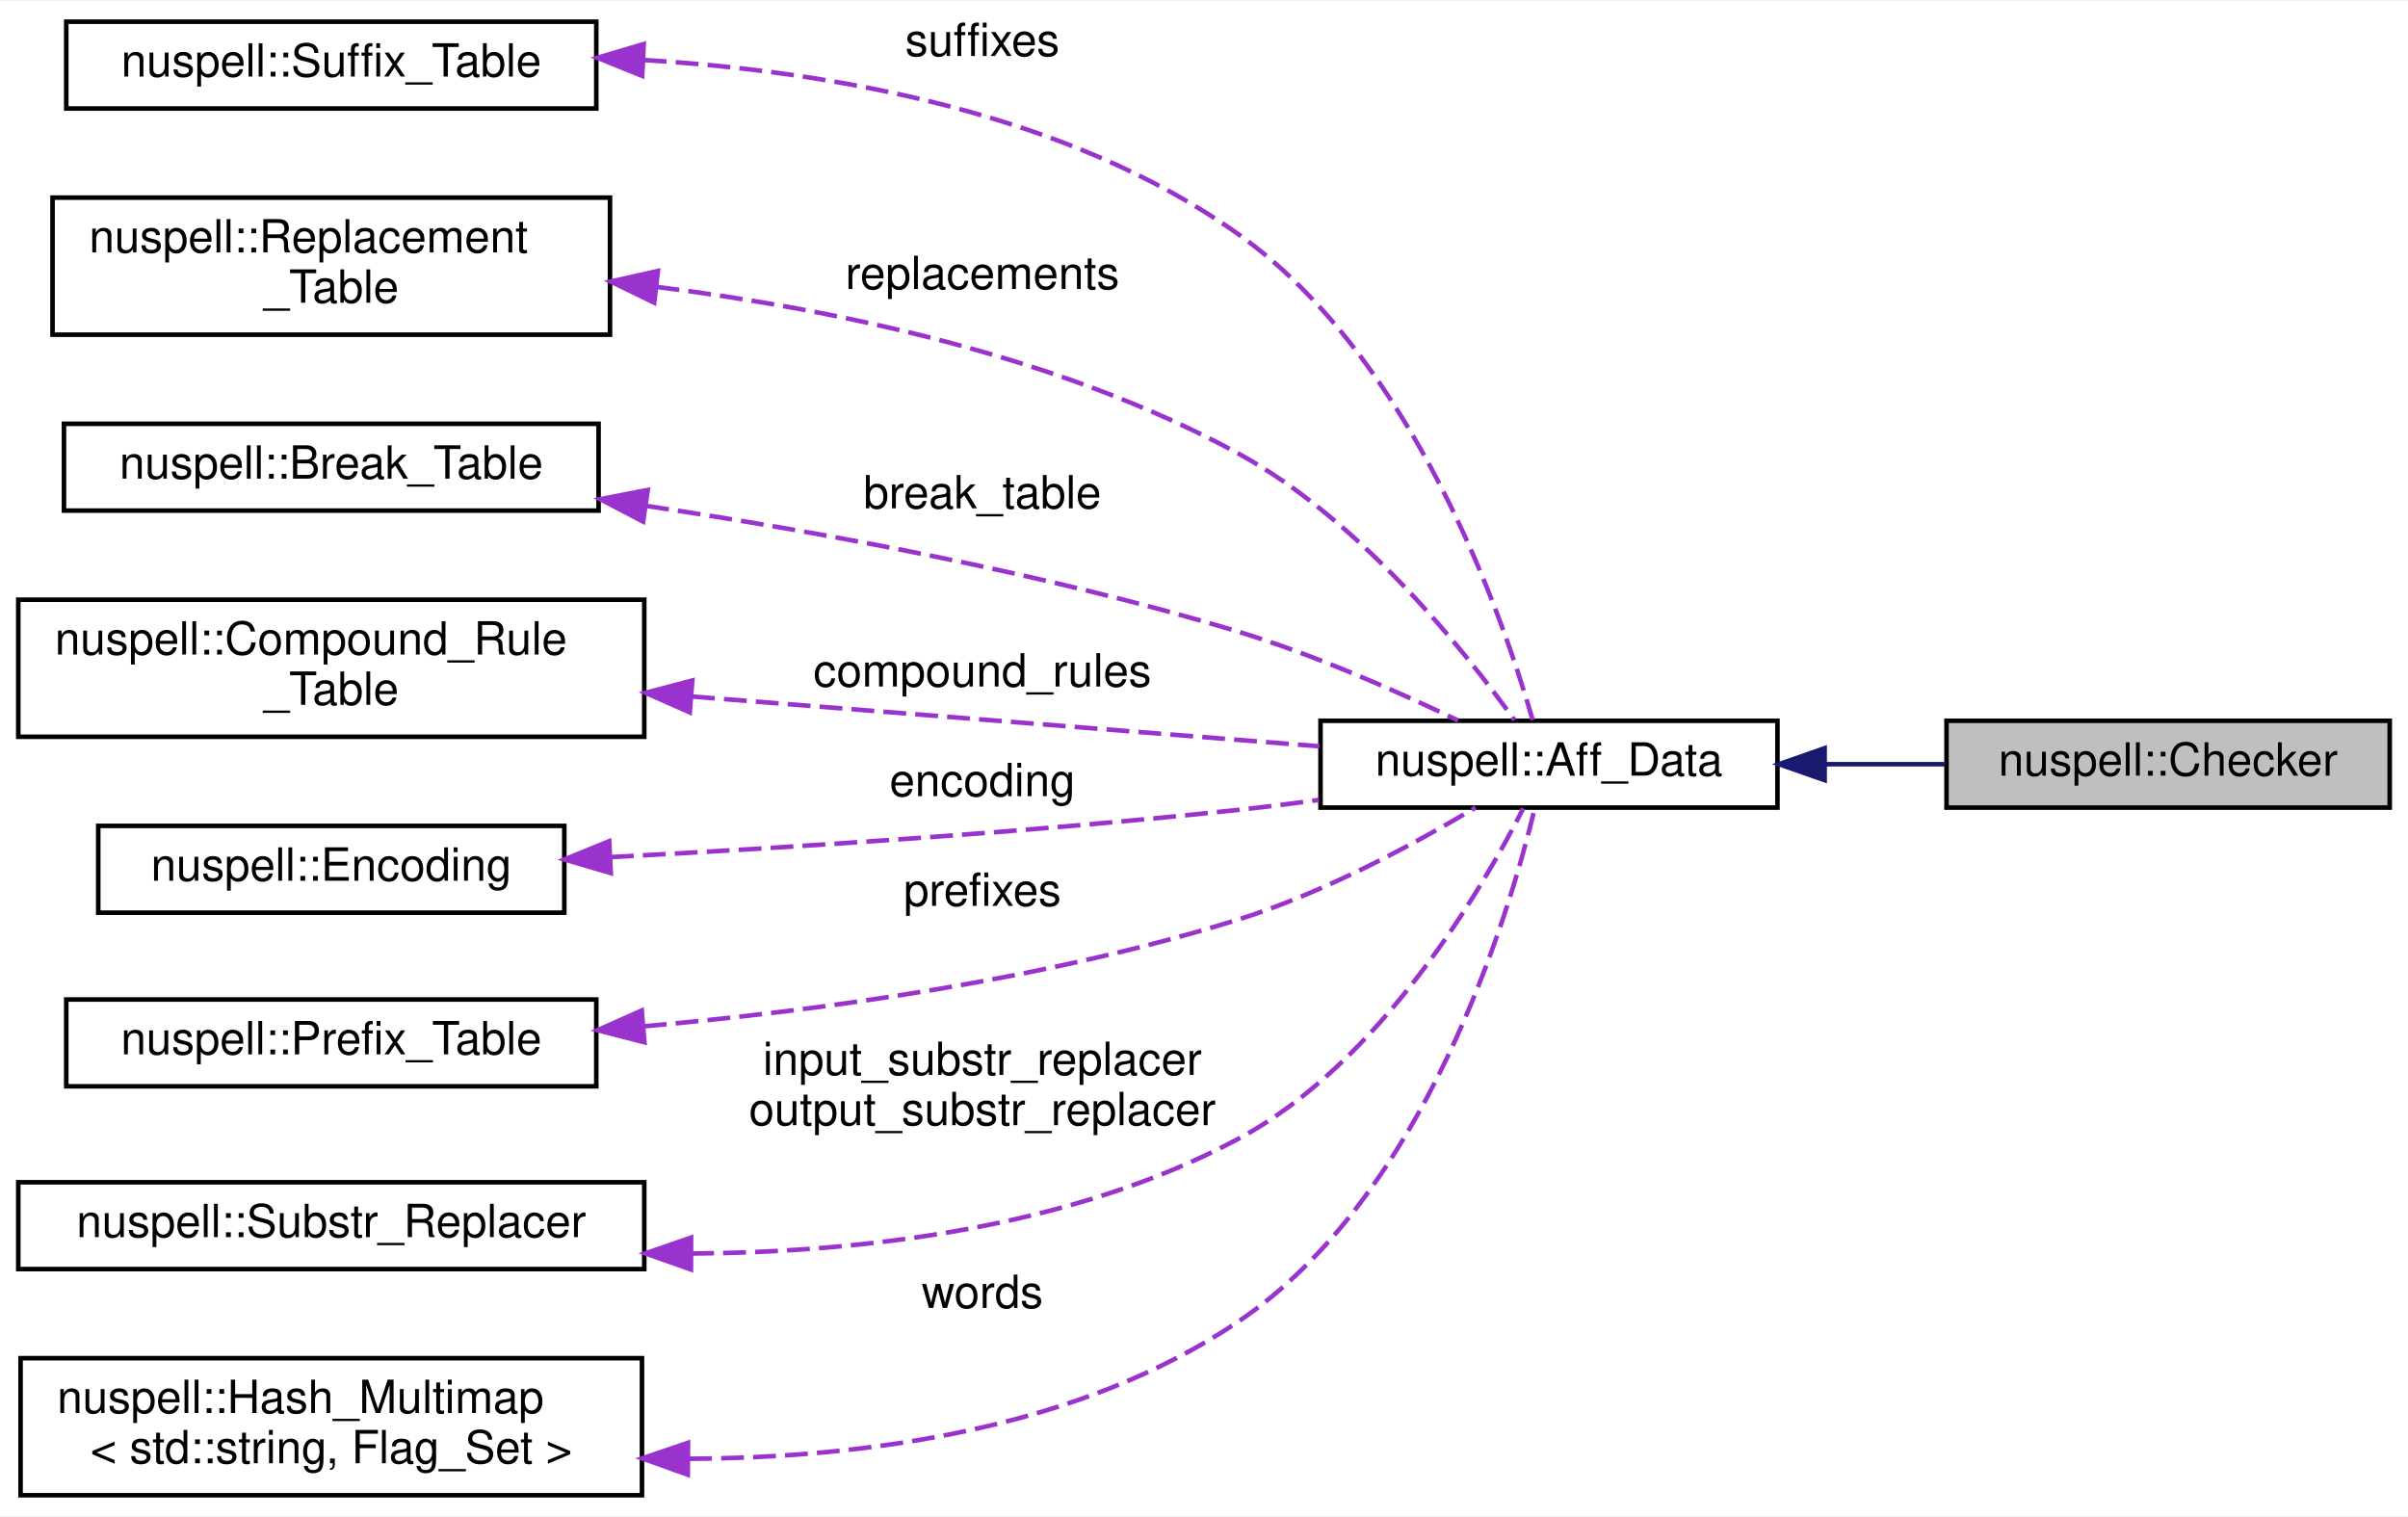
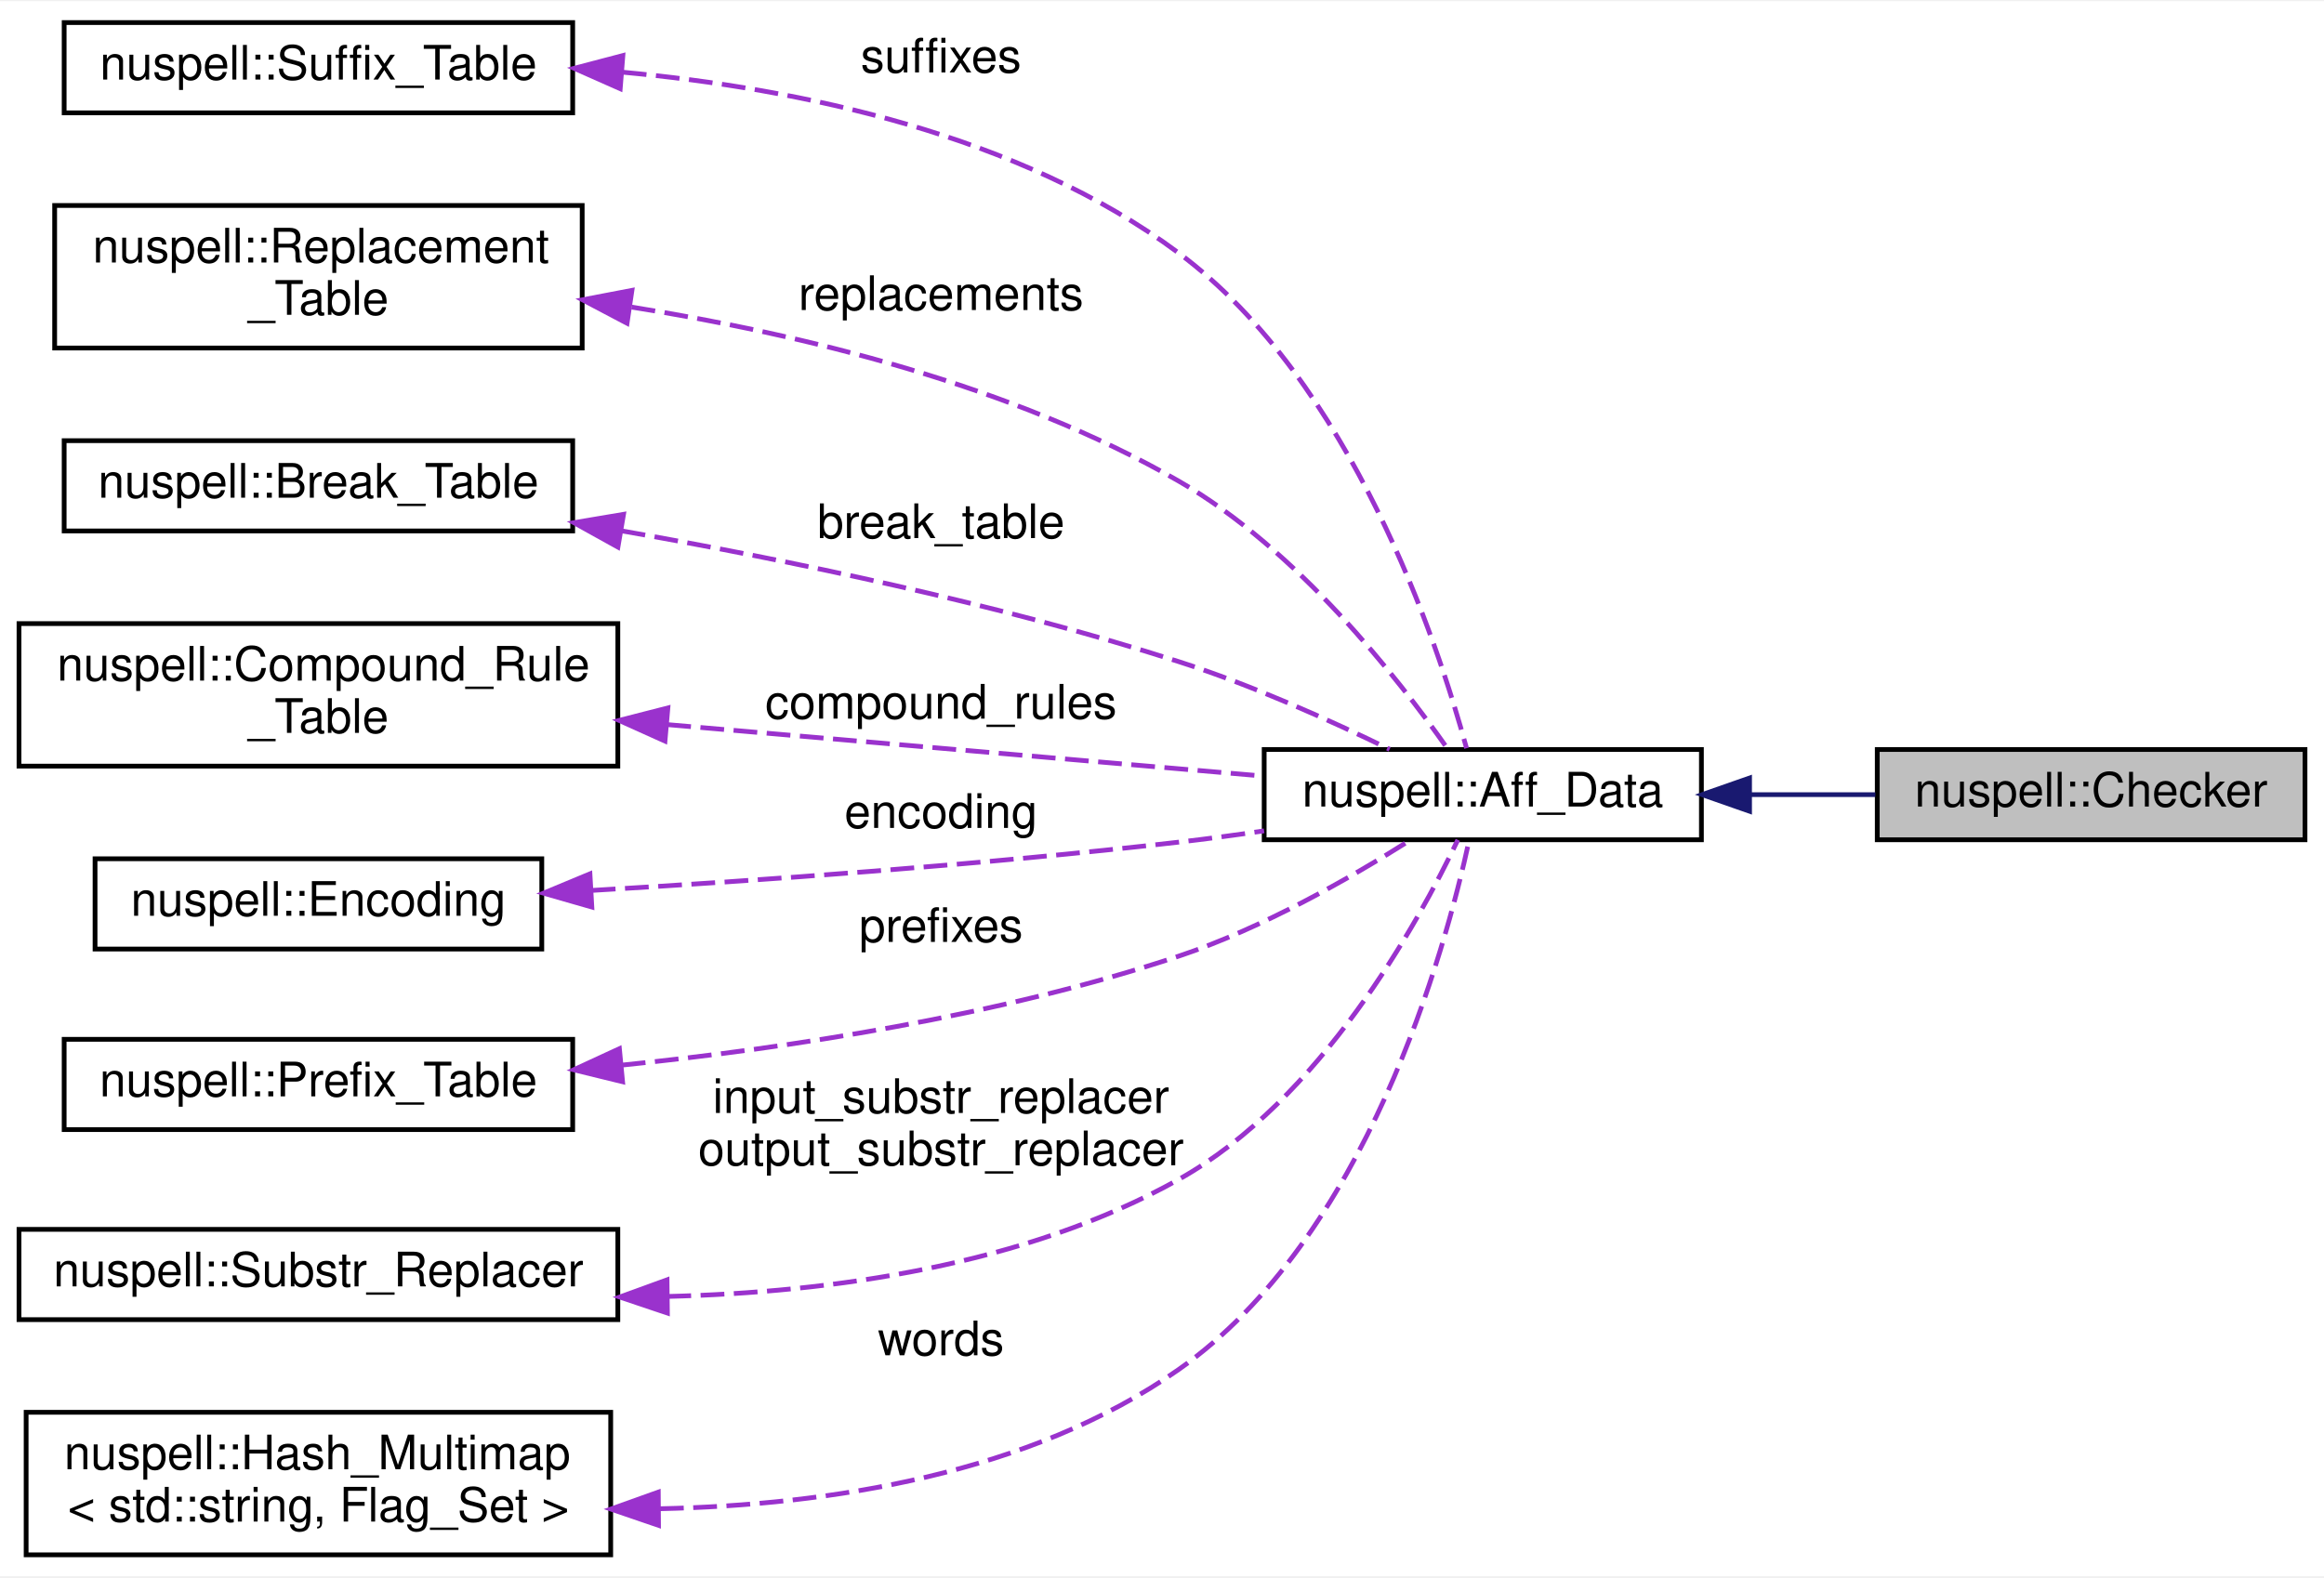
- <svg xmlns="http://www.w3.org/2000/svg" xmlns:xlink="http://www.w3.org/1999/xlink" width="527pt" height="332pt" viewBox="0.00 0.00 527.00 331.50">
+ <svg xmlns="http://www.w3.org/2000/svg" xmlns:xlink="http://www.w3.org/1999/xlink" width="489pt" height="332pt" viewBox="0.00 0.00 489.00 331.50">
  <g id="graph0" class="graph" transform="scale(1 1) rotate(0) translate(4 327.5)">
-     <polygon fill="white" stroke="transparent" points="-4,4 -4,-327.5 523,-327.5 523,4 -4,4" />
+     <polygon fill="white" stroke="transparent" points="-4,4 -4,-327.5 485,-327.5 485,4 -4,4" />
    <g id="node1" class="node">
      <g id="a_node1">
        <a xlink:title=" ">
-           <polygon fill="#bfbfbf" stroke="black" points="422,-151 422,-170 519,-170 519,-151 422,-151" />
-           <text text-anchor="middle" x="470.5" y="-158" font-family="Helvetica,sans-Serif" font-size="10.00">nuspell::Checker</text>
+           <polygon fill="#bfbfbf" stroke="black" points="391,-151 391,-170 481,-170 481,-151 391,-151" />
+           <text text-anchor="middle" x="436" y="-158" font-family="Helvetica,sans-Serif" font-size="10.00">nuspell::Checker</text>
        </a>
      </g>
    </g>
    <g id="node2" class="node">
      <g id="a_node2">
        <a xlink:href="structnuspell_1_1_aff___data.html" target="_top" xlink:title=" ">
-           <polygon fill="white" stroke="black" points="285,-151 285,-170 385,-170 385,-151 285,-151" />
-           <text text-anchor="middle" x="335" y="-158" font-family="Helvetica,sans-Serif" font-size="10.00">nuspell::Aff_Data</text>
+           <polygon fill="white" stroke="black" points="262,-151 262,-170 354,-170 354,-151 262,-151" />
+           <text text-anchor="middle" x="308" y="-158" font-family="Helvetica,sans-Serif" font-size="10.00">nuspell::Aff_Data</text>
        </a>
      </g>
    </g>
    <g id="edge1" class="edge">
-       <path fill="none" stroke="midnightblue" d="M395.51,-160.5C404.28,-160.5 413.21,-160.5 421.7,-160.5" />
-       <polygon fill="midnightblue" stroke="midnightblue" points="395.33,-157 385.33,-160.5 395.33,-164 395.33,-157" />
+       <path fill="none" stroke="midnightblue" d="M364.32,-160.5C373.11,-160.5 382.11,-160.5 390.6,-160.5" />
+       <polygon fill="midnightblue" stroke="midnightblue" points="364.13,-157 354.13,-160.5 364.13,-164 364.13,-157" />
    </g>
    <g id="node3" class="node">
      <g id="a_node3">
        <a xlink:href="classnuspell_1_1_suffix___table.html" target="_top" xlink:title=" ">
-           <polygon fill="white" stroke="black" points="10.5,-304 10.5,-323 126.5,-323 126.5,-304 10.5,-304" />
-           <text text-anchor="middle" x="68.5" y="-311" font-family="Helvetica,sans-Serif" font-size="10.00">nuspell::Suffix_Table</text>
+           <polygon fill="white" stroke="black" points="9.5,-304 9.5,-323 116.5,-323 116.5,-304 9.5,-304" />
+           <text text-anchor="middle" x="63" y="-311" font-family="Helvetica,sans-Serif" font-size="10.00">nuspell::Suffix_Table</text>
        </a>
      </g>
    </g>
    <g id="edge2" class="edge">
-       <path fill="none" stroke="#9a32cd" stroke-dasharray="5,2" d="M136.9,-314.61C177.86,-312.15 229.34,-303.17 267,-276.5 305.34,-249.35 324.89,-192.82 331.43,-170.18" />
-       <polygon fill="#9a32cd" stroke="#9a32cd" points="136.55,-311.13 126.73,-315.1 136.89,-318.12 136.55,-311.13" />
-       <text text-anchor="middle" x="211" y="-315.5" font-family="Helvetica,sans-Serif" font-size="10.00"> suffixes</text>
+       <path fill="none" stroke="#9a32cd" stroke-dasharray="5,2" d="M127.05,-312.55C164.25,-309.09 210.47,-299.45 244,-274.5 280.47,-247.37 298.51,-192.56 304.58,-170.27" />
+       <polygon fill="#9a32cd" stroke="#9a32cd" points="126.5,-309.08 116.81,-313.37 127.06,-316.06 126.5,-309.08" />
+       <text text-anchor="middle" x="194" y="-312.5" font-family="Helvetica,sans-Serif" font-size="10.00"> suffixes</text>
    </g>
    <g id="node4" class="node">
      <g id="a_node4">
        <a xlink:href="classnuspell_1_1_replacement___table.html" target="_top" xlink:title=" ">
-           <polygon fill="white" stroke="black" points="7.5,-254.5 7.5,-284.5 129.5,-284.5 129.5,-254.5 7.5,-254.5" />
+           <polygon fill="white" stroke="black" points="7.5,-254.5 7.5,-284.5 118.5,-284.5 118.5,-254.5 7.5,-254.5" />
          <text text-anchor="start" x="15.5" y="-272.5" font-family="Helvetica,sans-Serif" font-size="10.00">nuspell::Replacement</text>
-           <text text-anchor="middle" x="68.5" y="-261.5" font-family="Helvetica,sans-Serif" font-size="10.00">_Table</text>
+           <text text-anchor="middle" x="63" y="-261.5" font-family="Helvetica,sans-Serif" font-size="10.00">_Table</text>
        </a>
      </g>
    </g>
    <g id="edge3" class="edge">
-       <path fill="none" stroke="#9a32cd" stroke-dasharray="5,2" d="M139.7,-264.96C179.07,-260.02 227.96,-249.76 267,-228.5 293.78,-213.91 316.68,-185.17 327.44,-170.15" />
-       <polygon fill="#9a32cd" stroke="#9a32cd" points="139.18,-261.5 129.65,-266.13 139.99,-268.45 139.18,-261.5" />
-       <text text-anchor="middle" x="211" y="-264.5" font-family="Helvetica,sans-Serif" font-size="10.00"> replacements</text>
+       <path fill="none" stroke="#9a32cd" stroke-dasharray="5,2" d="M128.91,-263.11C164.71,-257.41 208.88,-246.68 244,-226.5 269,-212.14 290.29,-184.84 300.52,-170.26" />
+       <polygon fill="#9a32cd" stroke="#9a32cd" points="127.94,-259.71 118.57,-264.65 128.97,-266.64 127.94,-259.71" />
+       <text text-anchor="middle" x="194" y="-262.5" font-family="Helvetica,sans-Serif" font-size="10.00"> replacements</text>
    </g>
    <g id="node5" class="node">
      <g id="a_node5">
        <a xlink:href="classnuspell_1_1_break___table.html" target="_top" xlink:title=" ">
-           <polygon fill="white" stroke="black" points="10,-216 10,-235 127,-235 127,-216 10,-216" />
-           <text text-anchor="middle" x="68.5" y="-223" font-family="Helvetica,sans-Serif" font-size="10.00">nuspell::Break_Table</text>
+           <polygon fill="white" stroke="black" points="9.5,-216 9.5,-235 116.5,-235 116.5,-216 9.5,-216" />
+           <text text-anchor="middle" x="63" y="-223" font-family="Helvetica,sans-Serif" font-size="10.00">nuspell::Break_Table</text>
        </a>
      </g>
    </g>
    <g id="edge4" class="edge">
-       <path fill="none" stroke="#9a32cd" stroke-dasharray="5,2" d="M137.43,-217.03C175.95,-211.26 224.75,-202.31 267,-189.5 283.74,-184.42 301.9,-176.39 315.09,-170.07" />
-       <polygon fill="#9a32cd" stroke="#9a32cd" points="136.75,-213.59 127.36,-218.5 137.76,-220.52 136.75,-213.59" />
-       <text text-anchor="middle" x="211" y="-216.5" font-family="Helvetica,sans-Serif" font-size="10.00"> break_table</text>
+       <path fill="none" stroke="#9a32cd" stroke-dasharray="5,2" d="M126.83,-216.01C161.8,-209.88 205.84,-200.74 244,-188.5 259.39,-183.56 276.06,-176.05 288.39,-170.04" />
+       <polygon fill="#9a32cd" stroke="#9a32cd" points="126.02,-212.6 116.75,-217.74 127.2,-219.5 126.02,-212.6" />
+       <text text-anchor="middle" x="194" y="-214.5" font-family="Helvetica,sans-Serif" font-size="10.00"> break_table</text>
    </g>
    <g id="node6" class="node">
      <g id="a_node6">
        <a xlink:href="classnuspell_1_1_compound___rule___table.html" target="_top" xlink:title=" ">
-           <polygon fill="white" stroke="black" points="0,-166.5 0,-196.5 137,-196.5 137,-166.5 0,-166.5" />
+           <polygon fill="white" stroke="black" points="0,-166.5 0,-196.5 126,-196.5 126,-166.5 0,-166.5" />
          <text text-anchor="start" x="8" y="-184.5" font-family="Helvetica,sans-Serif" font-size="10.00">nuspell::Compound_Rule</text>
-           <text text-anchor="middle" x="68.5" y="-173.5" font-family="Helvetica,sans-Serif" font-size="10.00">_Table</text>
+           <text text-anchor="middle" x="63" y="-173.5" font-family="Helvetica,sans-Serif" font-size="10.00">_Table</text>
        </a>
      </g>
    </g>
    <g id="edge5" class="edge">
-       <path fill="none" stroke="#9a32cd" stroke-dasharray="5,2" d="M147.46,-175.31C191.9,-171.78 246.24,-167.47 284.78,-164.41" />
-       <polygon fill="#9a32cd" stroke="#9a32cd" points="146.96,-171.84 137.27,-176.12 147.52,-178.82 146.96,-171.84" />
-       <text text-anchor="middle" x="211" y="-177.5" font-family="Helvetica,sans-Serif" font-size="10.00"> compound_rules</text>
+       <path fill="none" stroke="#9a32cd" stroke-dasharray="5,2" d="M136.4,-175.24C177.08,-171.73 226.6,-167.45 261.78,-164.41" />
+       <polygon fill="#9a32cd" stroke="#9a32cd" points="135.92,-171.77 126.26,-176.12 136.53,-178.75 135.92,-171.77" />
+       <text text-anchor="middle" x="194" y="-176.5" font-family="Helvetica,sans-Serif" font-size="10.00"> compound_rules</text>
    </g>
    <g id="node7" class="node">
      <g id="a_node7">
        <a xlink:href="classnuspell_1_1_encoding.html" target="_top" xlink:title=" ">
-           <polygon fill="white" stroke="black" points="17.5,-128 17.5,-147 119.5,-147 119.5,-128 17.5,-128" />
-           <text text-anchor="middle" x="68.5" y="-135" font-family="Helvetica,sans-Serif" font-size="10.00">nuspell::Encoding</text>
+           <polygon fill="white" stroke="black" points="16,-128 16,-147 110,-147 110,-128 16,-128" />
+           <text text-anchor="middle" x="63" y="-135" font-family="Helvetica,sans-Serif" font-size="10.00">nuspell::Encoding</text>
        </a>
      </g>
    </g>
    <g id="edge6" class="edge">
-       <path fill="none" stroke="#9a32cd" stroke-dasharray="5,2" d="M129.7,-140.17C168.88,-142.23 221.05,-145.57 267,-150.5 272.73,-151.12 278.72,-151.86 284.66,-152.67" />
-       <polygon fill="#9a32cd" stroke="#9a32cd" points="129.68,-136.67 119.52,-139.65 129.33,-143.66 129.68,-136.67" />
-       <text text-anchor="middle" x="211" y="-153.5" font-family="Helvetica,sans-Serif" font-size="10.00"> encoding</text>
+       <path fill="none" stroke="#9a32cd" stroke-dasharray="5,2" d="M120.52,-140.34C156.04,-142.43 202.78,-145.75 244,-150.5 249.83,-151.17 255.95,-151.99 261.98,-152.88" />
+       <polygon fill="#9a32cd" stroke="#9a32cd" points="120.53,-136.84 110.35,-139.76 120.13,-143.83 120.53,-136.84" />
+       <text text-anchor="middle" x="194" y="-153.5" font-family="Helvetica,sans-Serif" font-size="10.00"> encoding</text>
    </g>
    <g id="node8" class="node">
      <g id="a_node8">
        <a xlink:href="classnuspell_1_1_prefix___table.html" target="_top" xlink:title=" ">
-           <polygon fill="white" stroke="black" points="10.5,-90 10.5,-109 126.5,-109 126.5,-90 10.5,-90" />
-           <text text-anchor="middle" x="68.5" y="-97" font-family="Helvetica,sans-Serif" font-size="10.00">nuspell::Prefix_Table</text>
+           <polygon fill="white" stroke="black" points="9.5,-90 9.5,-109 116.5,-109 116.5,-90 9.5,-90" />
+           <text text-anchor="middle" x="63" y="-97" font-family="Helvetica,sans-Serif" font-size="10.00">nuspell::Prefix_Table</text>
        </a>
      </g>
    </g>
    <g id="edge7" class="edge">
-       <path fill="none" stroke="#9a32cd" stroke-dasharray="5,2" d="M136.9,-103.13C175.65,-106.59 224.85,-113.34 267,-126.5 285.8,-132.37 305.73,-143.15 318.92,-151" />
-       <polygon fill="#9a32cd" stroke="#9a32cd" points="137.04,-99.63 126.78,-102.28 136.45,-106.6 137.04,-99.63" />
-       <text text-anchor="middle" x="211" y="-129.5" font-family="Helvetica,sans-Serif" font-size="10.00"> prefixes</text>
+       <path fill="none" stroke="#9a32cd" stroke-dasharray="5,2" d="M126.84,-103.57C161.99,-107.16 206.21,-113.9 244,-126.5 261.69,-132.4 280.28,-143.06 292.64,-150.87" />
+       <polygon fill="#9a32cd" stroke="#9a32cd" points="127,-100.07 116.71,-102.59 126.33,-107.03 127,-100.07" />
+       <text text-anchor="middle" x="194" y="-129.5" font-family="Helvetica,sans-Serif" font-size="10.00"> prefixes</text>
    </g>
    <g id="node9" class="node">
      <g id="a_node9">
        <a xlink:href="classnuspell_1_1_substr___replacer.html" target="_top" xlink:title=" ">
-           <polygon fill="white" stroke="black" points="0,-50 0,-69 137,-69 137,-50 0,-50" />
-           <text text-anchor="middle" x="68.5" y="-57" font-family="Helvetica,sans-Serif" font-size="10.00">nuspell::Substr_Replacer</text>
+           <polygon fill="white" stroke="black" points="0,-50 0,-69 126,-69 126,-50 0,-50" />
+           <text text-anchor="middle" x="63" y="-57" font-family="Helvetica,sans-Serif" font-size="10.00">nuspell::Substr_Replacer</text>
        </a>
      </g>
    </g>
    <g id="edge8" class="edge">
-       <path fill="none" stroke="#9a32cd" stroke-dasharray="5,2" d="M147.26,-53.4C185.37,-53.68 230.75,-59.12 267,-78.5 298.13,-95.14 320.25,-132.94 329.37,-150.81" />
-       <polygon fill="#9a32cd" stroke="#9a32cd" points="147.22,-49.9 137.23,-53.44 147.25,-56.9 147.22,-49.9" />
-       <text text-anchor="middle" x="211" y="-92.5" font-family="Helvetica,sans-Serif" font-size="10.00"> input_substr_replacer</text>
-       <text text-anchor="middle" x="211" y="-81.5" font-family="Helvetica,sans-Serif" font-size="10.00">output_substr_replacer</text>
+       <path fill="none" stroke="#9a32cd" stroke-dasharray="5,2" d="M136.42,-54.88C170.94,-55.73 211.66,-61.4 244,-79.5 273.85,-96.2 294.36,-133.41 302.75,-150.98" />
+       <polygon fill="#9a32cd" stroke="#9a32cd" points="136.43,-51.38 126.39,-54.76 136.35,-58.38 136.43,-51.38" />
+       <text text-anchor="middle" x="194" y="-93.5" font-family="Helvetica,sans-Serif" font-size="10.00"> input_substr_replacer</text>
+       <text text-anchor="middle" x="194" y="-82.5" font-family="Helvetica,sans-Serif" font-size="10.00">output_substr_replacer</text>
    </g>
    <g id="node10" class="node">
      <g id="a_node10">
        <a xlink:href="classnuspell_1_1_hash___multimap.html" target="_top" xlink:title=" ">
-           <polygon fill="white" stroke="black" points="0.5,-0.5 0.5,-30.5 136.5,-30.5 136.5,-0.5 0.5,-0.5" />
-           <text text-anchor="start" x="8.5" y="-18.5" font-family="Helvetica,sans-Serif" font-size="10.00">nuspell::Hash_Multimap</text>
-           <text text-anchor="middle" x="68.5" y="-7.5" font-family="Helvetica,sans-Serif" font-size="10.00">&lt; std::string, Flag_Set &gt;</text>
+           <polygon fill="white" stroke="black" points="1.5,-0.5 1.5,-30.5 124.5,-30.5 124.5,-0.5 1.5,-0.5" />
+           <text text-anchor="start" x="9.5" y="-18.5" font-family="Helvetica,sans-Serif" font-size="10.00">nuspell::Hash_Multimap</text>
+           <text text-anchor="middle" x="63" y="-7.5" font-family="Helvetica,sans-Serif" font-size="10.00">&lt; std::string, Flag_Set &gt;</text>
        </a>
      </g>
    </g>
    <g id="edge9" class="edge">
-       <path fill="none" stroke="#9a32cd" stroke-dasharray="5,2" d="M146.82,-8.49C185.85,-8.7 232.16,-15.06 267,-38.5 307.9,-66.02 326.16,-127.15 331.89,-150.85" />
-       <polygon fill="#9a32cd" stroke="#9a32cd" points="146.52,-4.99 136.55,-8.57 146.58,-11.99 146.52,-4.99" />
-       <text text-anchor="middle" x="211" y="-41.5" font-family="Helvetica,sans-Serif" font-size="10.00"> words</text>
+       <path fill="none" stroke="#9a32cd" stroke-dasharray="5,2" d="M134.87,-10.2C170.5,-10.98 212.64,-17.5 244,-39.5 283.56,-67.24 300.07,-127.61 305.15,-150.98" />
+       <polygon fill="#9a32cd" stroke="#9a32cd" points="134.56,-6.7 124.53,-10.13 134.51,-13.7 134.56,-6.7" />
+       <text text-anchor="middle" x="194" y="-42.5" font-family="Helvetica,sans-Serif" font-size="10.00"> words</text>
    </g>
  </g>
</svg>
